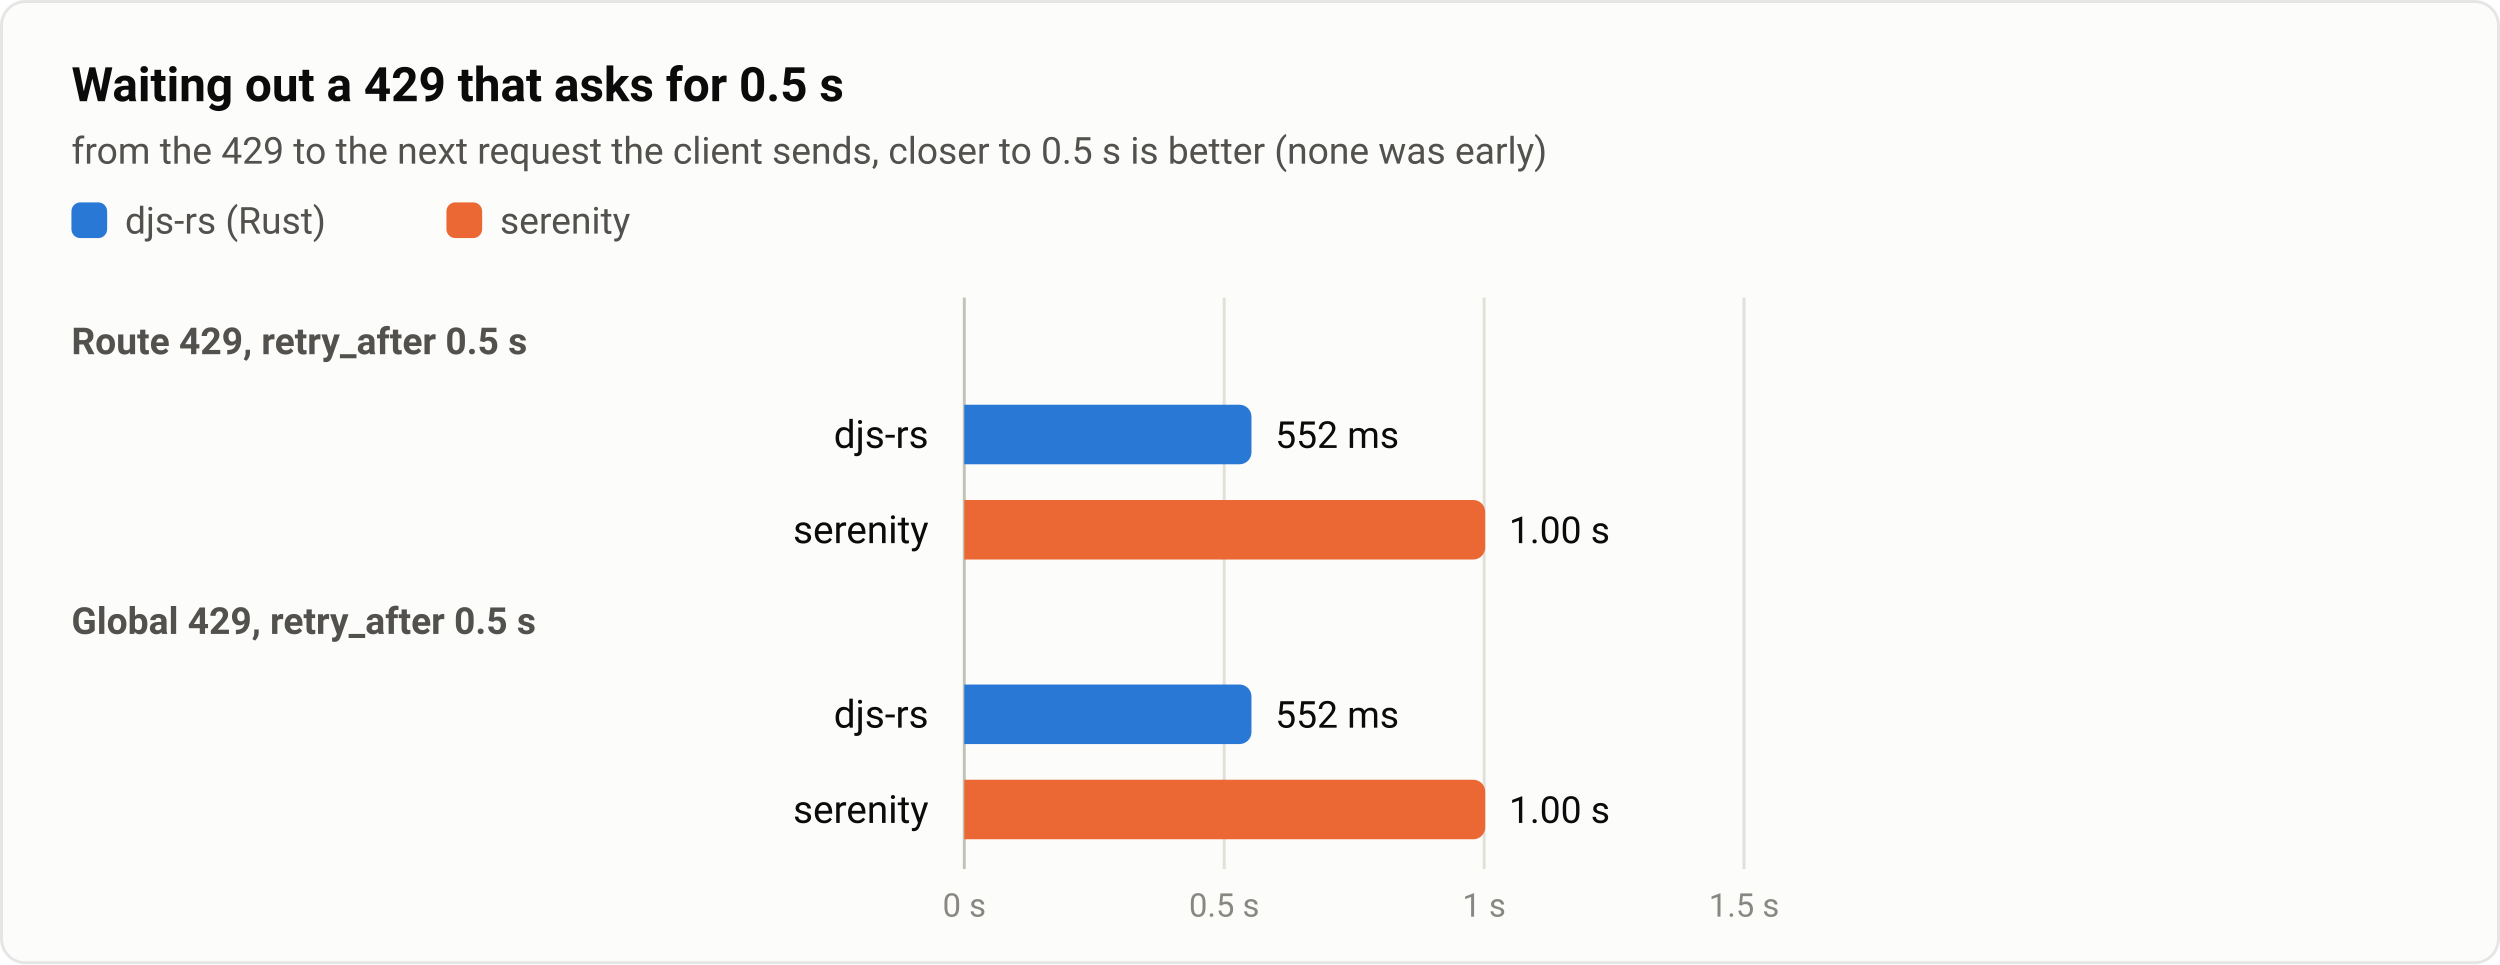
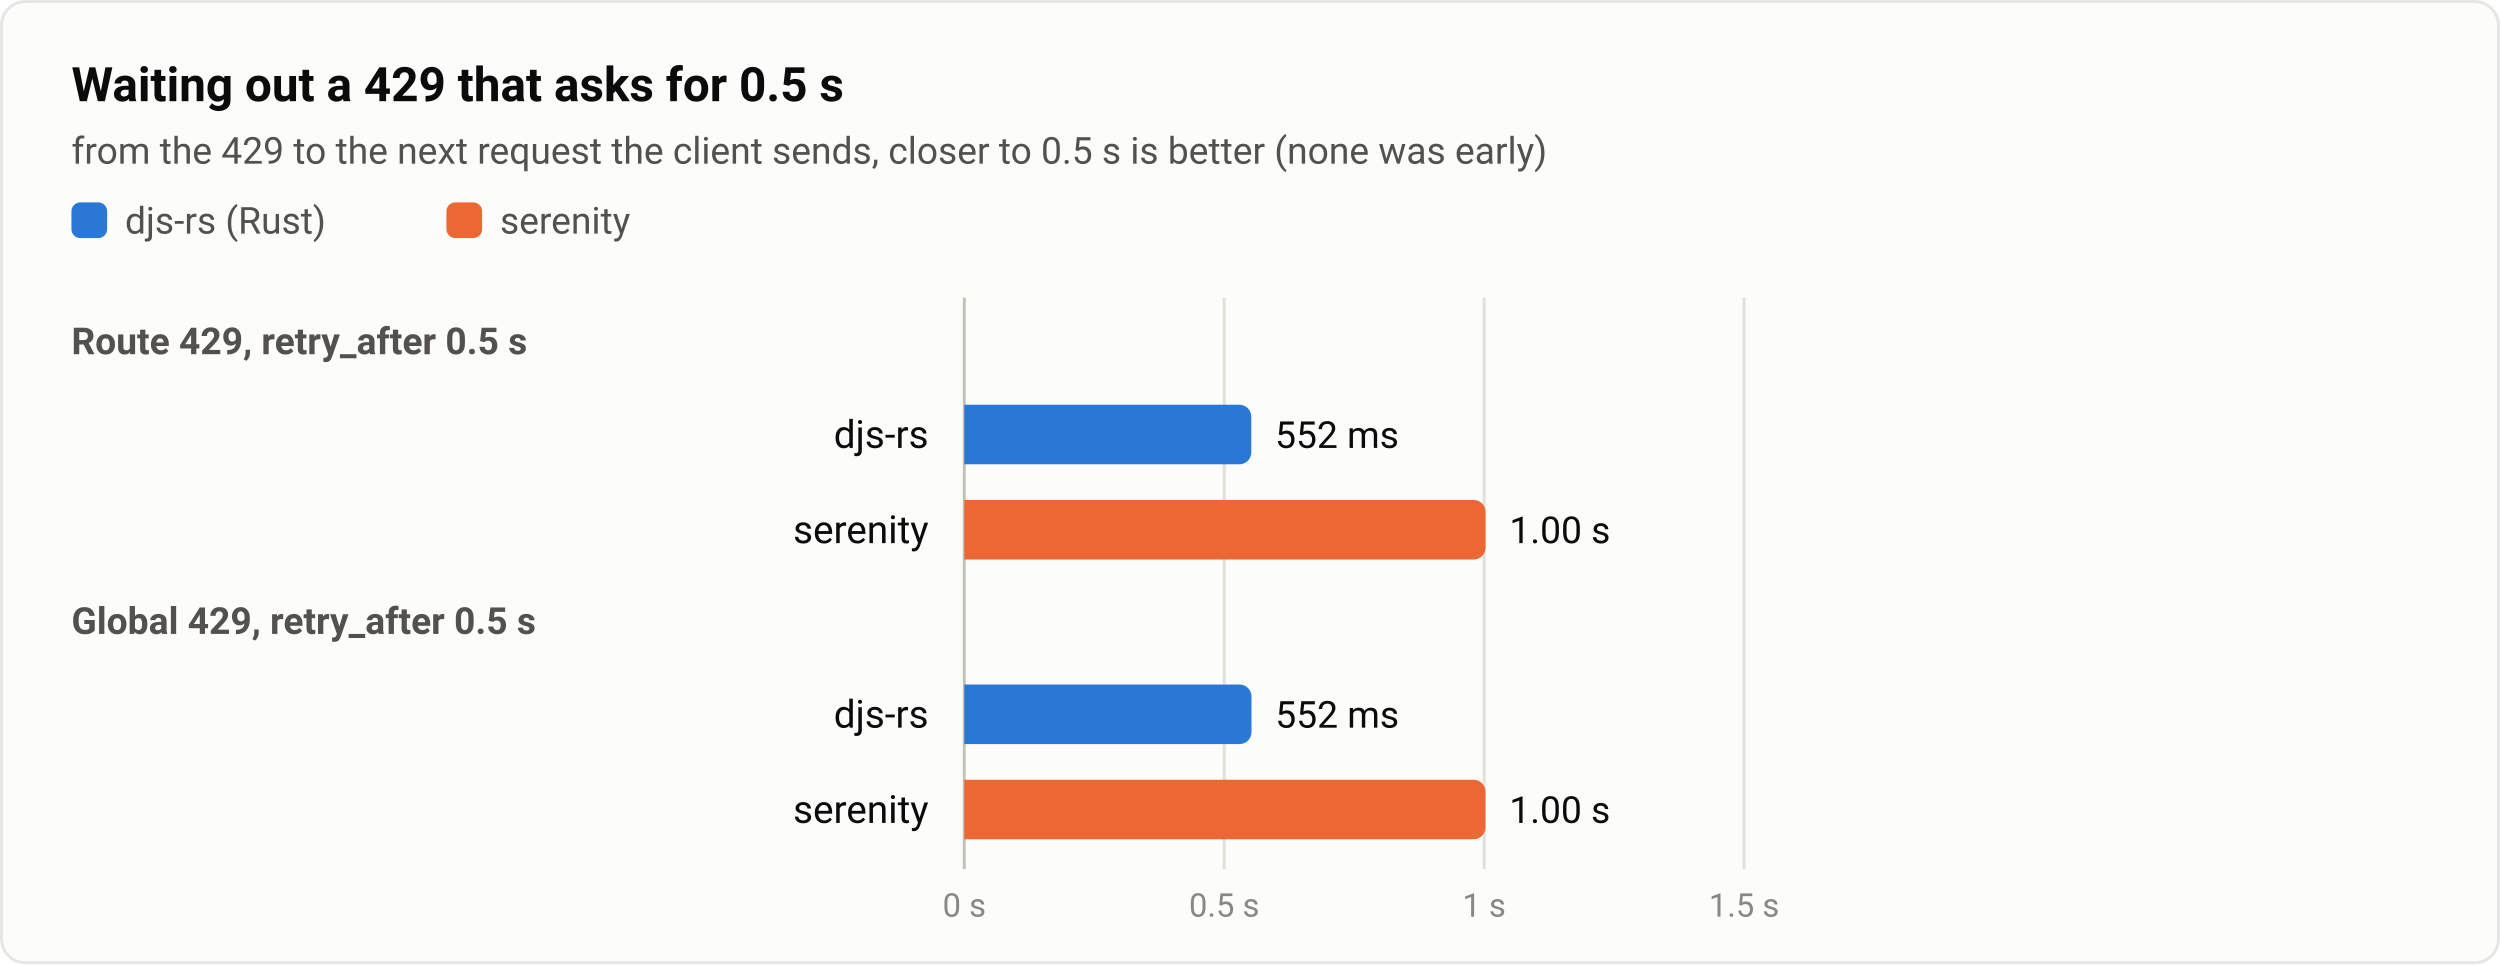
<svg xmlns="http://www.w3.org/2000/svg" width="840" height="324" viewBox="0 0 840 324" role="img" aria-labelledby="title desc" font-family="system-ui, -apple-system, &quot;Segoe UI&quot;, Roboto, sans-serif">
  <rect x="0.5" y="0.5" width="839" height="323" rx="8" fill="#fcfcfb" stroke="rgba(11,11,11,0.10)" />
  <text x="24" y="34" font-size="16" font-weight="600" fill="#0b0b0b">Waiting out a 429 that asks for 0.5 s</text>
  <text x="24" y="55" font-size="12.5" fill="#52514e">from the 429 to the next request the client sends, closer to 0.5 s is better (none was early)</text>
  <rect x="24" y="68" width="12" height="12" rx="3" fill="#2a78d6" />
  <text x="42" y="78.5" font-size="12.5" fill="#52514e">djs-rs (Rust)</text>
  <rect x="150" y="68" width="12" height="12" rx="3" fill="#eb6834" />
  <text x="168" y="78.5" font-size="12.5" fill="#52514e">serenity</text>
  <line x1="324" y1="100" x2="324" y2="292" stroke="#c3c2b7" stroke-width="1" />
  <text x="324" y="308" font-size="11" text-anchor="middle" fill="#898781" style="font-variant-numeric: tabular-nums">0 s</text>
  <line x1="411.333" y1="100" x2="411.333" y2="292" stroke="#e1e0d9" stroke-width="1" />
  <text x="411.333" y="308" font-size="11" text-anchor="middle" fill="#898781" style="font-variant-numeric: tabular-nums">0.5 s</text>
  <line x1="498.667" y1="100" x2="498.667" y2="292" stroke="#e1e0d9" stroke-width="1" />
  <text x="498.667" y="308" font-size="11" text-anchor="middle" fill="#898781" style="font-variant-numeric: tabular-nums">1 s</text>
  <line x1="586" y1="100" x2="586" y2="292" stroke="#e1e0d9" stroke-width="1" />
  <text x="586" y="308" font-size="11" text-anchor="middle" fill="#898781" style="font-variant-numeric: tabular-nums">1.5 s</text>
  <text x="24" y="119" font-size="12.5" font-weight="600" fill="#52514e">Route 429, retry_after 0.5 s</text>
  <text x="312" y="150.5" font-size="13" text-anchor="end" fill="#0b0b0b">djs-rs</text>
-   <path d="M324,136H416.492A4,4 0 0 1 420.492,140V152A4,4 0 0 1 416.492,156H324Z" fill="#2a78d6" />
-   <text x="428.492" y="150.5" font-size="12.5" fill="#0b0b0b" style="font-variant-numeric: tabular-nums">552 ms</text>
+   <path d="M324,136H416.436A4,4 0 0 1 420.436,140V152A4,4 0 0 1 416.436,156H324Z" fill="#2a78d6" />
+   <text x="428.436" y="150.5" font-size="12.5" fill="#0b0b0b" style="font-variant-numeric: tabular-nums">552 ms</text>
  <text x="312" y="182.5" font-size="13" text-anchor="end" fill="#0b0b0b">serenity</text>
-   <path d="M324,168H495.021A4,4 0 0 1 499.021,172V184A4,4 0 0 1 495.021,188H324Z" fill="#eb6834" />
-   <text x="507.021" y="182.5" font-size="12.5" fill="#0b0b0b" style="font-variant-numeric: tabular-nums">1.00 s</text>
+   <path d="M324,168H495.159A4,4 0 0 1 499.159,172V184A4,4 0 0 1 495.159,188H324Z" fill="#eb6834" />
+   <text x="507.159" y="182.5" font-size="12.5" fill="#0b0b0b" style="font-variant-numeric: tabular-nums">1.00 s</text>
  <text x="24" y="213" font-size="12.5" font-weight="600" fill="#52514e">Global 429, retry_after 0.5 s</text>
  <text x="312" y="244.5" font-size="13" text-anchor="end" fill="#0b0b0b">djs-rs</text>
-   <path d="M324,230H416.49A4,4 0 0 1 420.49,234V246A4,4 0 0 1 416.49,250H324Z" fill="#2a78d6" />
-   <text x="428.49" y="244.5" font-size="12.5" fill="#0b0b0b" style="font-variant-numeric: tabular-nums">552 ms</text>
+   <path d="M324,230H416.503A4,4 0 0 1 420.503,234V246A4,4 0 0 1 416.503,250H324Z" fill="#2a78d6" />
+   <text x="428.503" y="244.5" font-size="12.5" fill="#0b0b0b" style="font-variant-numeric: tabular-nums">552 ms</text>
  <text x="312" y="276.5" font-size="13" text-anchor="end" fill="#0b0b0b">serenity</text>
-   <path d="M324,262H495.034A4,4 0 0 1 499.034,266V278A4,4 0 0 1 495.034,282H324Z" fill="#eb6834" />
-   <text x="507.034" y="276.5" font-size="12.5" fill="#0b0b0b" style="font-variant-numeric: tabular-nums">1.00 s</text>
+   <path d="M324,262H495.129A4,4 0 0 1 499.129,266V278A4,4 0 0 1 495.129,282H324Z" fill="#eb6834" />
+   <text x="507.129" y="276.5" font-size="12.5" fill="#0b0b0b" style="font-variant-numeric: tabular-nums">1.00 s</text>
</svg>
